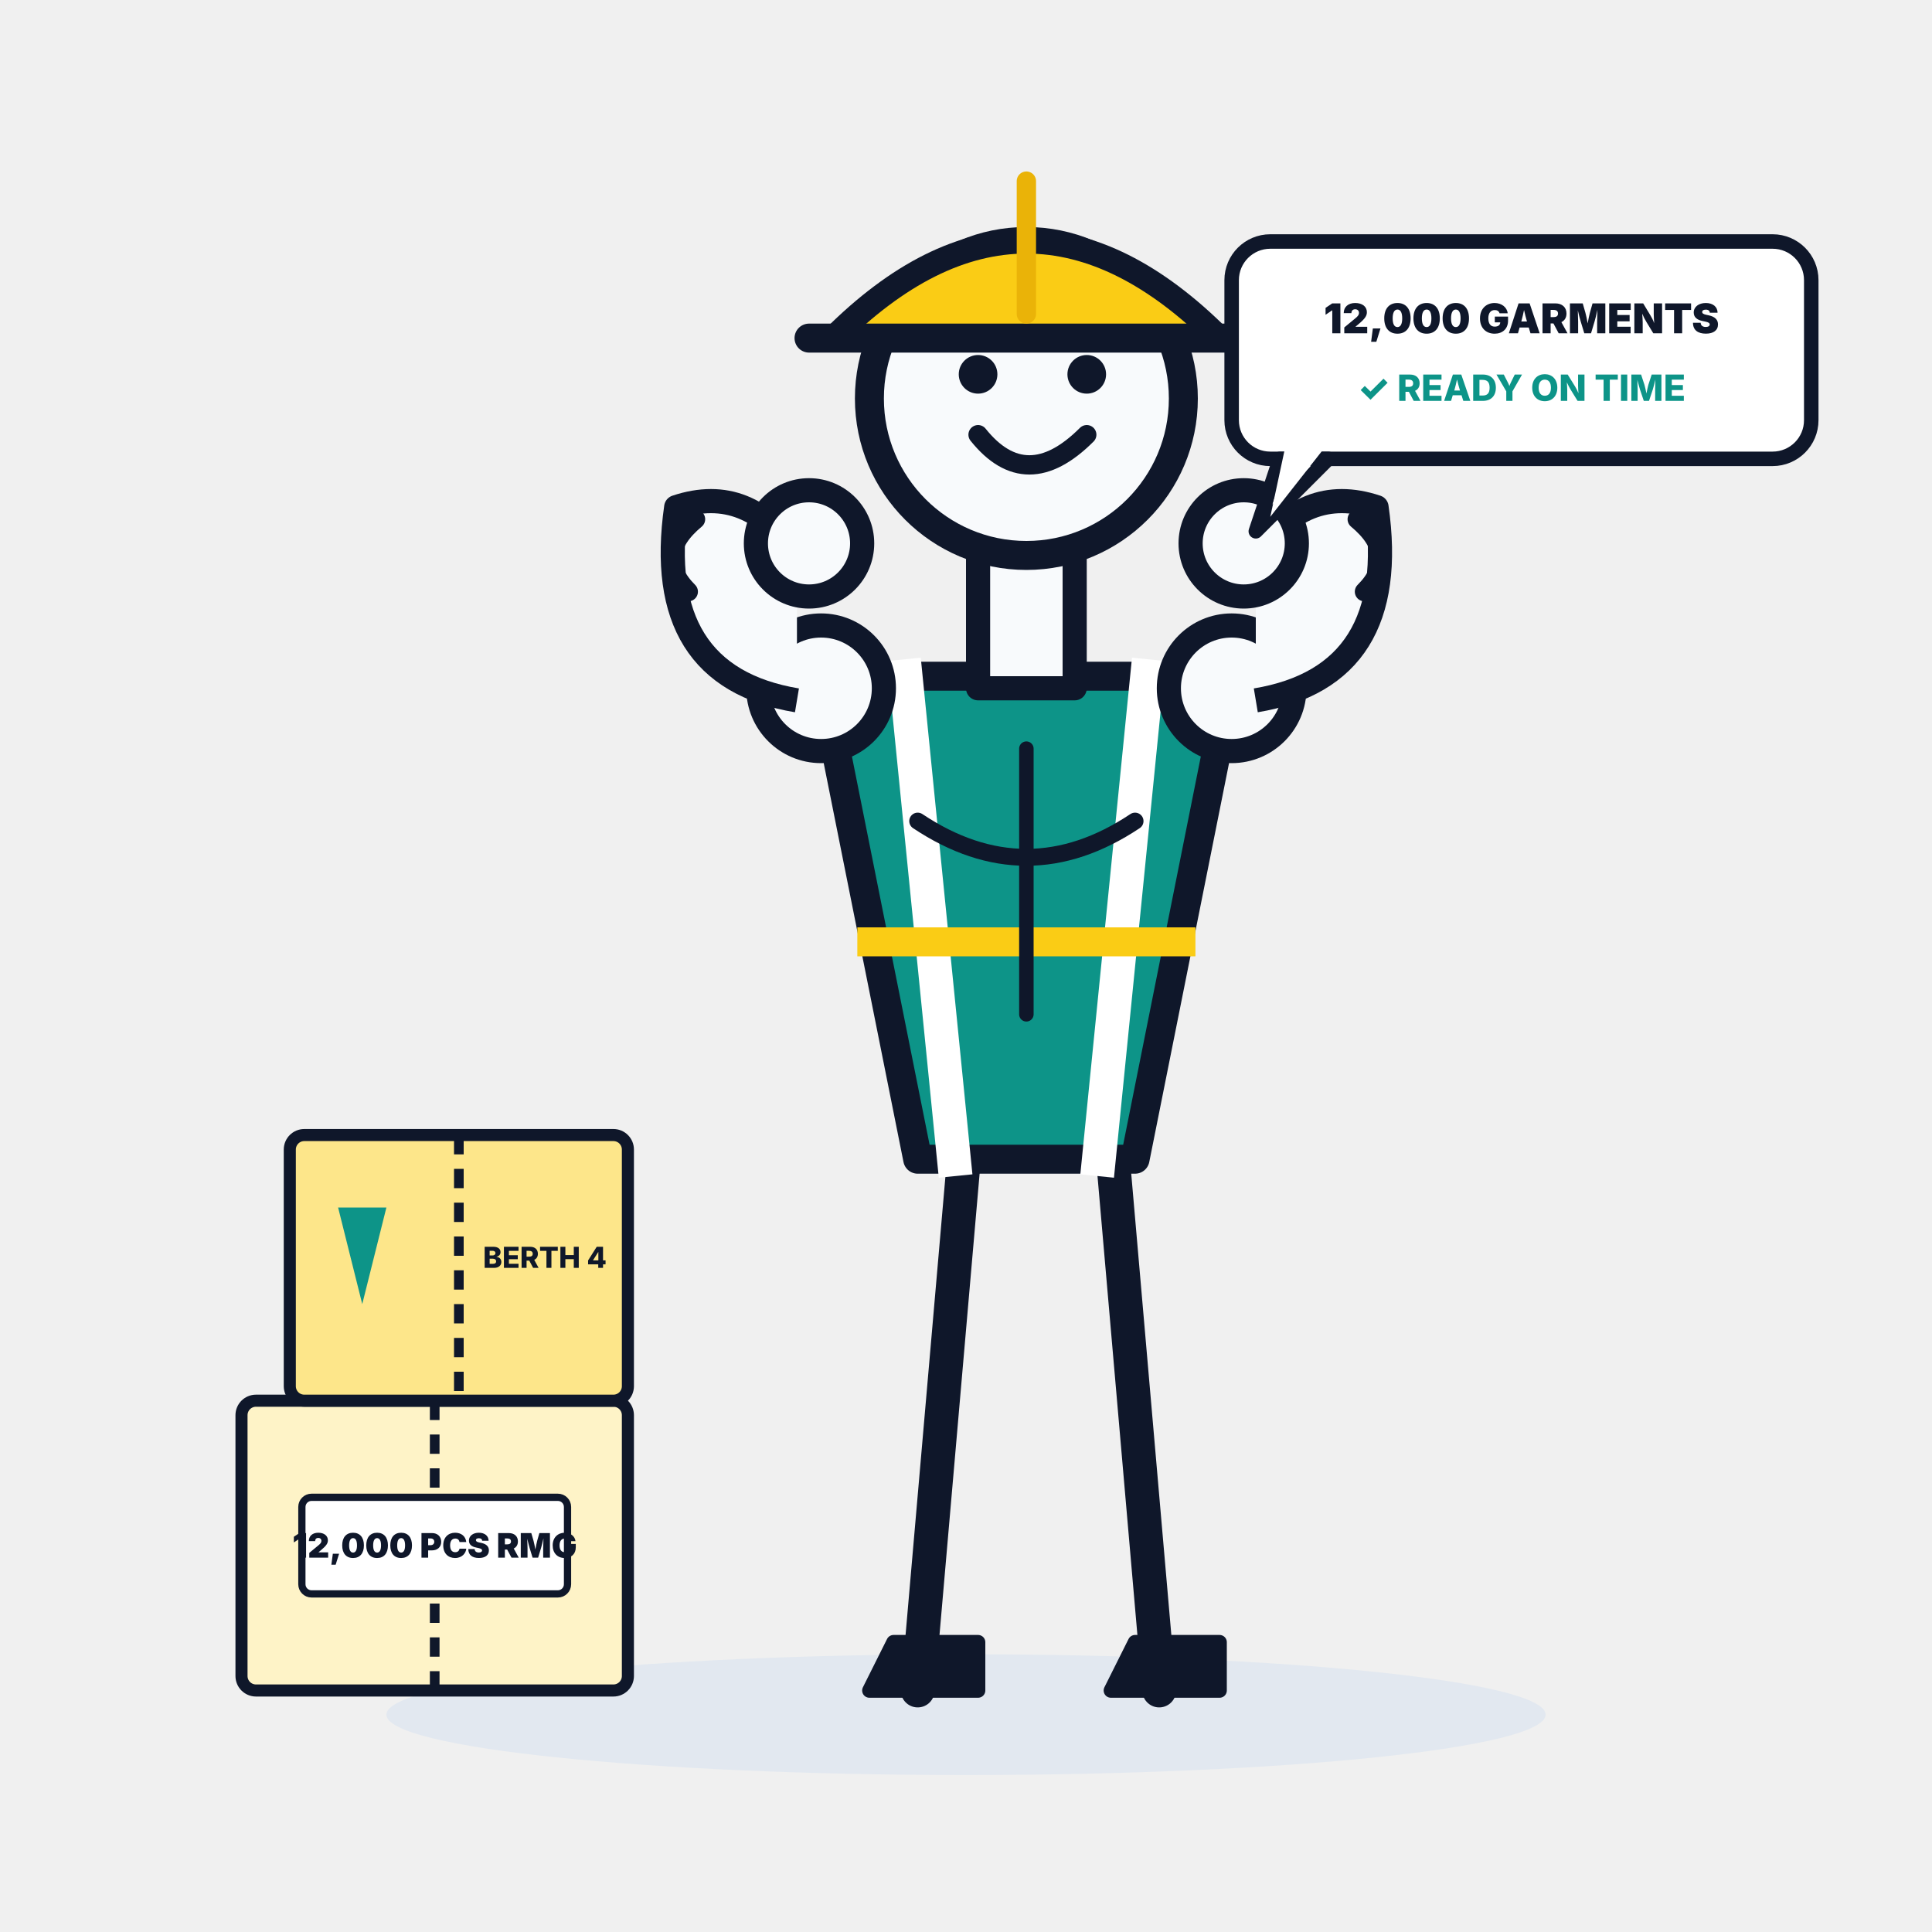
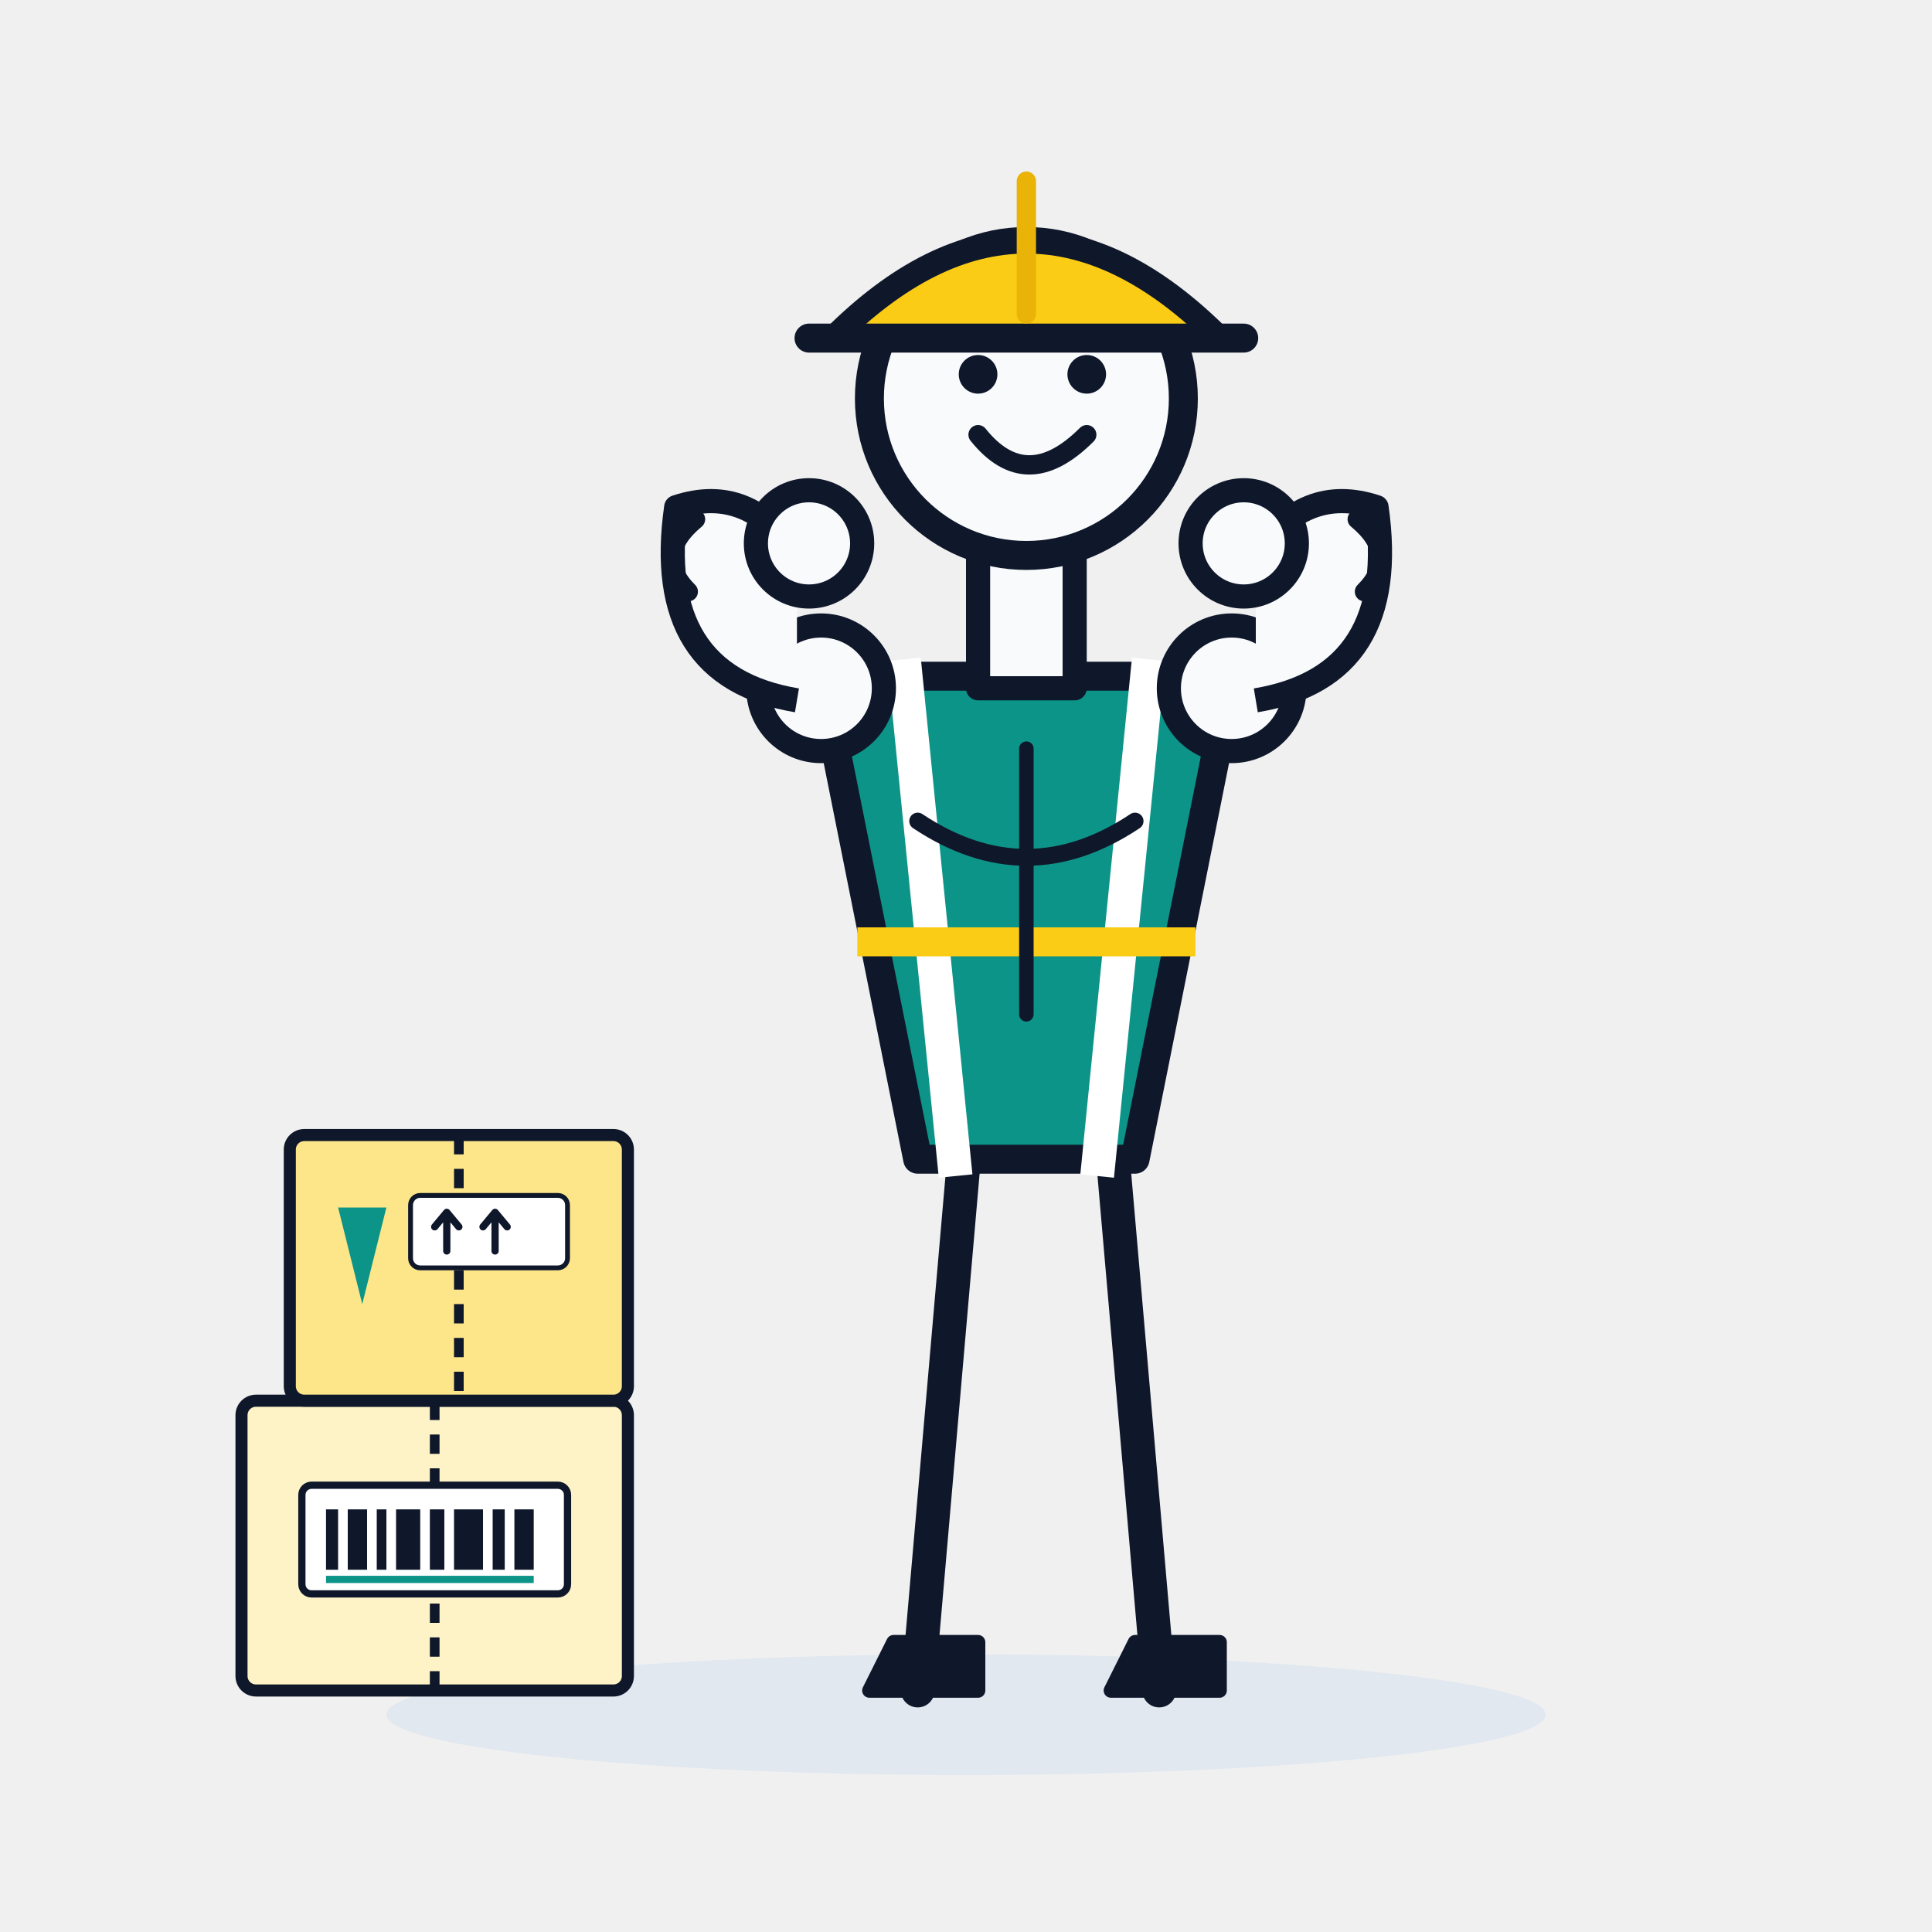
<svg xmlns="http://www.w3.org/2000/svg" viewBox="0 0 800 800" width="800" height="800" fill="none">
  <ellipse cx="400" cy="710" rx="240" ry="25" fill="#e2e8f0" />
  <g id="carton-stack" transform="translate(100, 420)">
    <rect x="0" y="160" width="160" height="120" rx="6" fill="#fef3c7" stroke="#0f172a" stroke-width="5" />
    <line x1="80" y1="160" x2="80" y2="280" stroke="#0f172a" stroke-width="4" stroke-dasharray="8 6" />
-     <rect x="25" y="200" width="110" height="40" rx="4" fill="#ffffff" stroke="#0f172a" stroke-width="3" />
-     <text x="80" y="225" font-family="'Inter', sans-serif" font-weight="900" font-size="14" fill="#0f172a" text-anchor="middle">12,000 PCS RMG</text>
+     <rect x="25" y="195" width="110" height="45" rx="4" fill="#ffffff" stroke="#0f172a" stroke-width="3" />
+     <rect x="35" y="205" width="5" height="25" fill="#0f172a" />
+     <rect x="44" y="205" width="8" height="25" fill="#0f172a" />
+     <rect x="56" y="205" width="4" height="25" fill="#0f172a" />
+     <rect x="64" y="205" width="10" height="25" fill="#0f172a" />
+     <rect x="78" y="205" width="6" height="25" fill="#0f172a" />
+     <rect x="88" y="205" width="12" height="25" fill="#0f172a" />
+     <rect x="104" y="205" width="5" height="25" fill="#0f172a" />
+     <rect x="113" y="205" width="8" height="25" fill="#0f172a" />
+     <line x1="35" y1="234" x2="121" y2="234" stroke="#0d9488" stroke-width="3" />
    <rect x="20" y="50" width="140" height="110" rx="6" fill="#fde68a" stroke="#0f172a" stroke-width="5" />
    <line x1="90" y1="50" x2="90" y2="160" stroke="#0f172a" stroke-width="4" stroke-dasharray="8 6" />
    <path d="M40 80 L60 80 L50 120 Z" fill="#0d9488" />
-     <text x="100" y="105" font-family="'Inter', sans-serif" font-weight="800" font-size="12" fill="#0f172a">BERTH 4</text>
+     <rect x="70" y="75" width="65" height="30" rx="4" fill="#ffffff" stroke="#0f172a" stroke-width="2" />
+     <path d="M85 98 L85 82 M80 88 L85 82 L90 88" stroke="#0f172a" stroke-width="3" stroke-linecap="round" stroke-linejoin="round" />
+     <path d="M105 98 L105 82 M100 88 L105 82 L110 88" stroke="#0f172a" stroke-width="3" stroke-linecap="round" stroke-linejoin="round" />
  </g>
  <g id="rafi-character" transform="translate(120, 0)">
    <path d="M280 470 L260 700" stroke="#0f172a" stroke-width="14" stroke-linecap="round" />
    <path d="M340 470 L360 700" stroke="#0f172a" stroke-width="14" stroke-linecap="round" />
    <path d="M240 700 L285 700 L285 680 L250 680 Z" fill="#0f172a" stroke="#0f172a" stroke-width="6" stroke-linejoin="round" />
    <path d="M340 700 L385 700 L385 680 L350 680 Z" fill="#0f172a" stroke="#0f172a" stroke-width="6" stroke-linejoin="round" />
    <path d="M220 280 L390 280 L350 480 L260 480 Z" fill="#0d9488" stroke="#0f172a" stroke-width="12" stroke-linejoin="round" />
    <path d="M255 280 L275 480" stroke="#ffffff" stroke-width="14" stroke-linecap="square" />
    <path d="M355 280 L335 480" stroke="#ffffff" stroke-width="14" stroke-linecap="square" />
    <path d="M235 390 L375 390" stroke="#facc15" stroke-width="12" />
    <path d="M260 340 Q305 370 350 340" stroke="#0f172a" stroke-width="7" stroke-linecap="round" fill="none" />
    <line x1="305" y1="310" x2="305" y2="420" stroke="#0f172a" stroke-width="6" stroke-linecap="round" />
    <circle cx="220" cy="285" r="26" fill="#f8fafc" stroke="#0f172a" stroke-width="10" />
    <path d="M210 290 Q150 280 160 210 Q190 200 210 230" fill="#f8fafc" stroke="#0f172a" stroke-width="10" stroke-linejoin="round" />
    <path d="M165 245 Q150 230 168 215" stroke="#0f172a" stroke-width="8" stroke-linecap="round" fill="none" />
    <circle cx="215" cy="225" r="22" fill="#f8fafc" stroke="#0f172a" stroke-width="10" />
    <circle cx="390" cy="285" r="26" fill="#f8fafc" stroke="#0f172a" stroke-width="10" />
    <path d="M400 290 Q460 280 450 210 Q420 200 400 230" fill="#f8fafc" stroke="#0f172a" stroke-width="10" stroke-linejoin="round" />
    <path d="M445 245 Q460 230 442 215" stroke="#0f172a" stroke-width="8" stroke-linecap="round" fill="none" />
    <circle cx="395" cy="225" r="22" fill="#f8fafc" stroke="#0f172a" stroke-width="10" />
    <rect x="285" y="220" width="40" height="65" fill="#f8fafc" stroke="#0f172a" stroke-width="10" stroke-linejoin="round" />
    <circle cx="305" cy="165" r="65" fill="#f8fafc" stroke="#0f172a" stroke-width="12" />
    <circle cx="285" cy="155" r="8" fill="#0f172a" />
    <circle cx="330" cy="155" r="8" fill="#0f172a" />
    <line x1="272" y1="135" x2="298" y2="142" stroke="#0f172a" stroke-width="7" stroke-linecap="round" />
    <line x1="342" y1="135" x2="316" y2="142" stroke="#0f172a" stroke-width="7" stroke-linecap="round" />
    <path d="M285 180 Q305 205 330 180" stroke="#0f172a" stroke-width="8" stroke-linecap="round" fill="none" />
    <path d="M225 140 Q305 60 385 140 Z" fill="#facc15" stroke="#0f172a" stroke-width="10" stroke-linejoin="round" />
    <path d="M215 140 L395 140" stroke="#0f172a" stroke-width="12" stroke-linecap="round" />
    <path d="M305 75 L305 130" stroke="#eab308" stroke-width="8" stroke-linecap="round" />
  </g>
-   <g transform="translate(510, 100)">
-     <rect x="0" y="0" width="240" height="90" rx="16" fill="#ffffff" stroke="#0f172a" stroke-width="6" />
-     <polygon points="20,90 40,90 10,120" fill="#ffffff" stroke="#0f172a" stroke-width="6" stroke-linejoin="round" />
-     <polygon points="22,86 38,86 16,114" fill="#ffffff" />
-     <text x="120" y="38" font-family="'Inter', sans-serif" font-weight="900" font-size="17" fill="#0f172a" text-anchor="middle">12,000 GARMENTS</text>
-     <text x="120" y="66" font-family="'Inter', sans-serif" font-weight="800" font-size="15" fill="#0d9488" text-anchor="middle">✓ READY ON TIME</text>
-   </g>
</svg>
